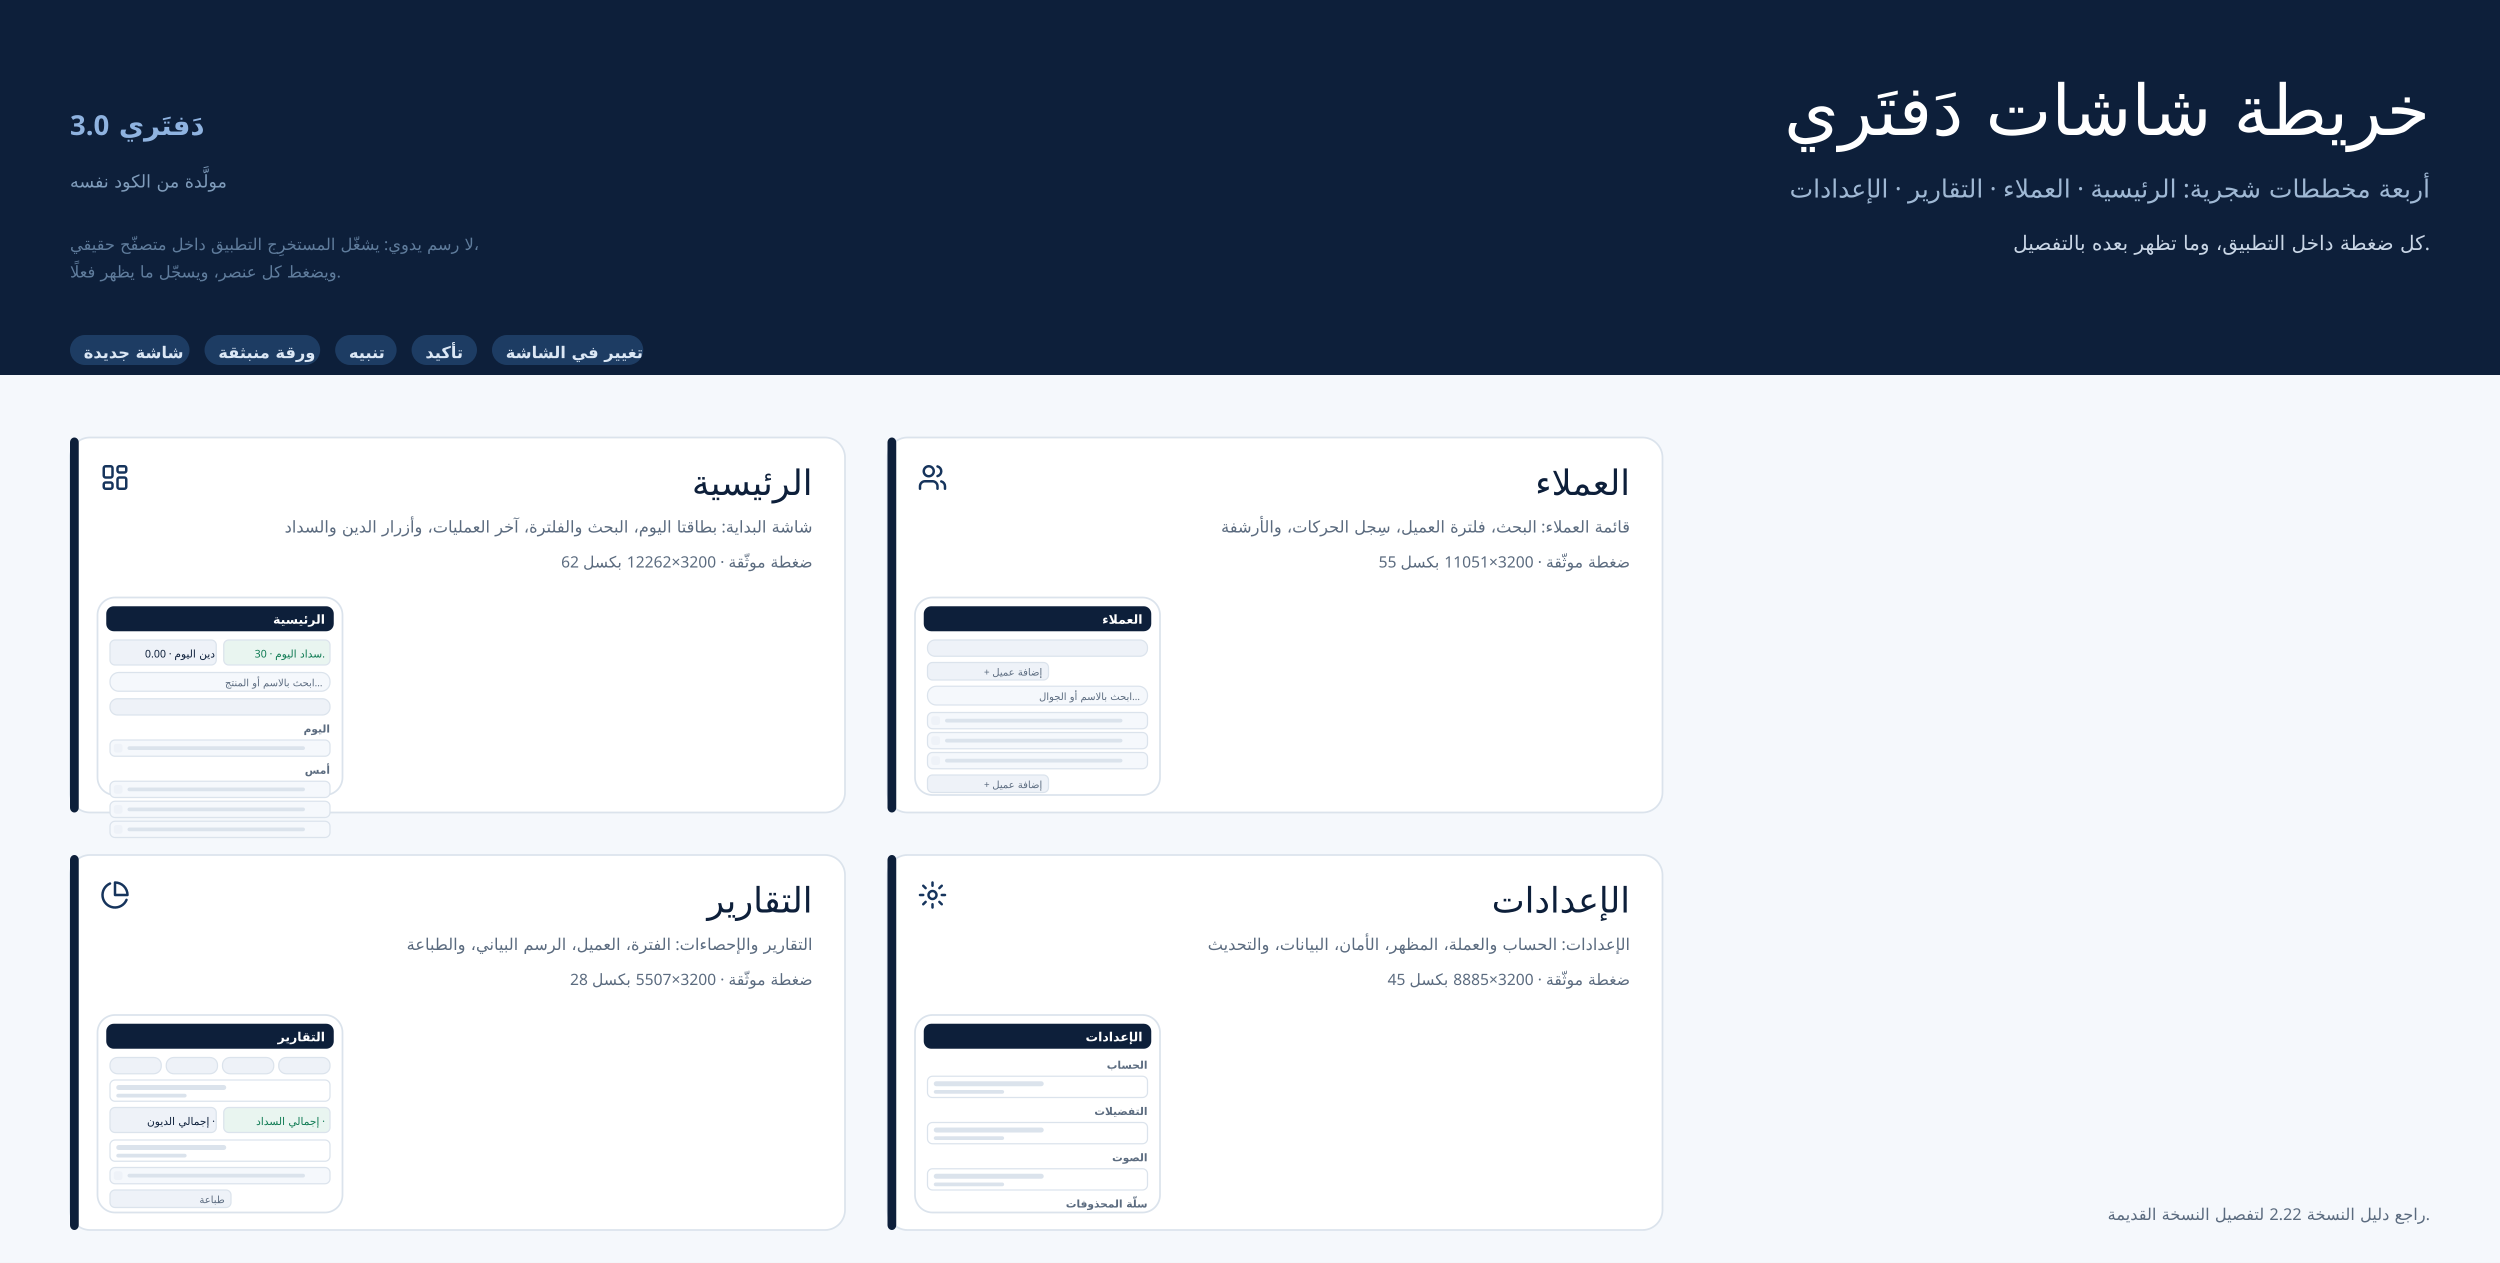
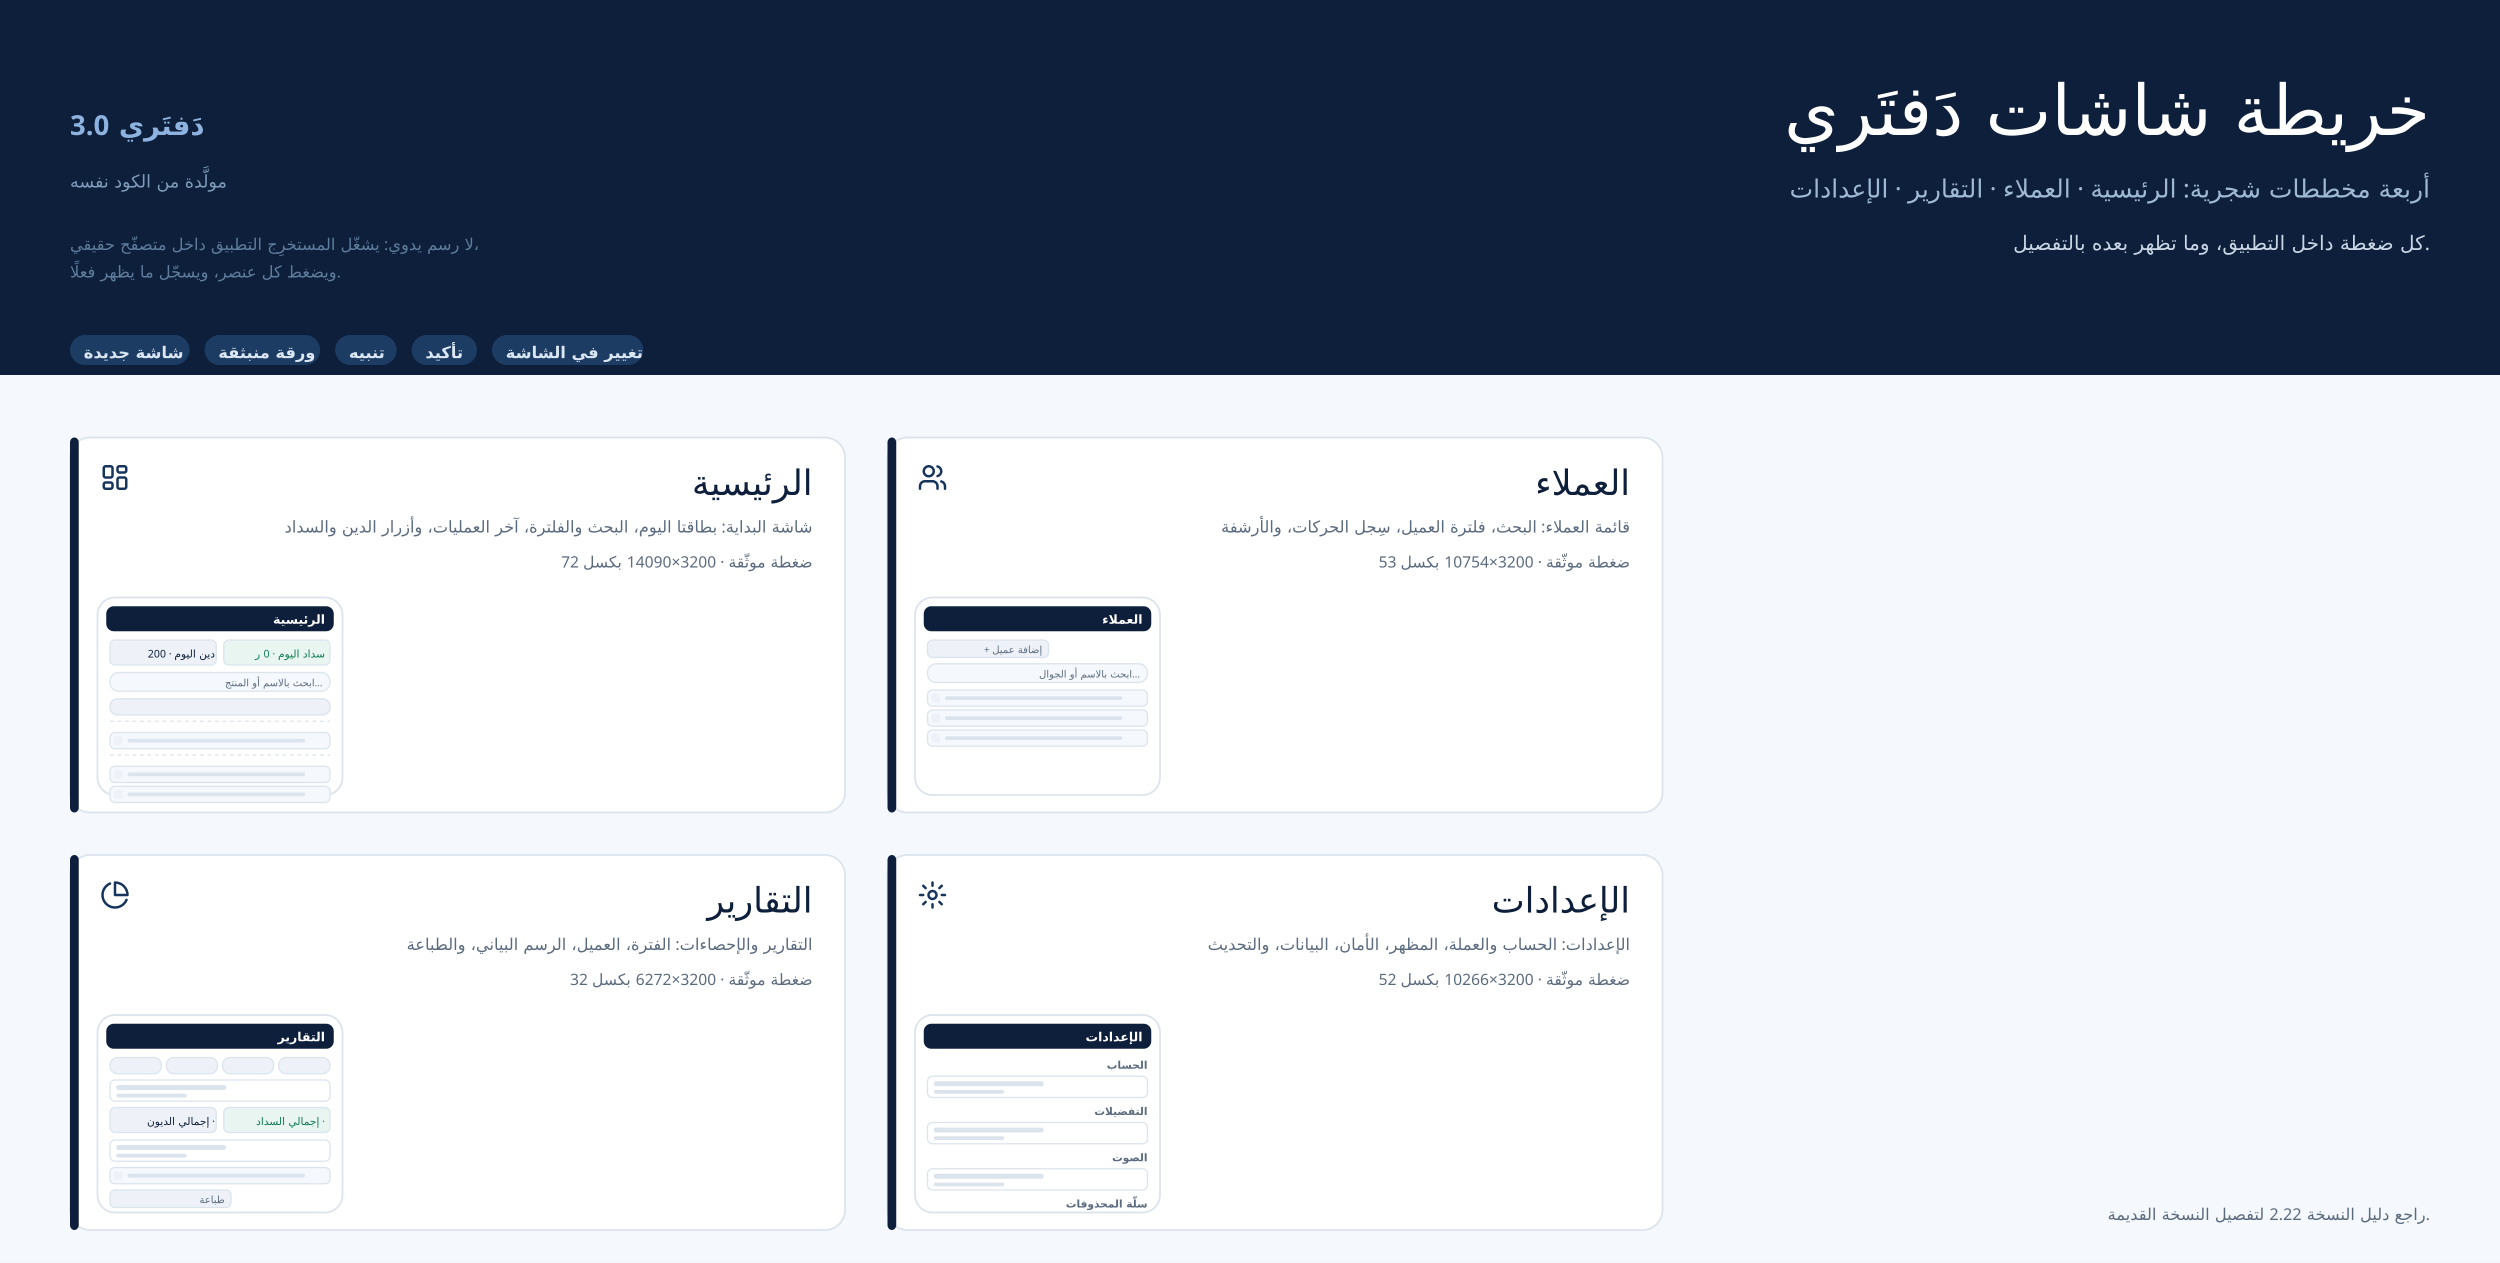
<svg xmlns="http://www.w3.org/2000/svg" width="2000" height="1010" viewBox="0 0 2000 1010">
  <rect width="2000" height="1010" fill="#f5f8fc" />
  <rect x="0" y="0" width="2000" height="1010" rx="0" fill="#f5f8fc" />
  <rect x="0" y="0" width="2000" height="300" rx="0" fill="#0d1f3a" />
  <text x="1944" y="108" font-family="Cairo" font-size="56" font-weight="black" fill="#ffffff" text-anchor="end">خريطة شاشات دَفتَري</text>
  <text x="1944" y="158" font-family="Cairo" font-size="20" font-weight="normal" fill="#9fb8d4" text-anchor="end">أربعة مخططات شجرية: الرئيسية · العملاء · التقارير · الإعدادات</text>
  <text x="1944" y="200" font-family="Cairo" font-size="16" font-weight="normal" fill="#c9d6e6" text-anchor="end">كل ضغطة داخل التطبيق، وما تظهر بعده بالتفصيل.</text>
  <text x="56" y="108" font-family="Cairo" font-size="22" font-weight="bold" fill="#8fb3e0" text-anchor="start">دَفتَري 3.0</text>
  <text x="56" y="150" font-family="Cairo" font-size="14" font-weight="normal" fill="#7f9cbb" text-anchor="start">مولَّدة من الكود نفسه</text>
  <text x="56" y="200" font-family="Cairo" font-size="13" font-weight="normal" fill="#5f7c9c" text-anchor="start">لا رسم يدوي: يشغّل المستخرِج التطبيق داخل متصفّح حقيقي،</text>
  <text x="56" y="222" font-family="Cairo" font-size="13" font-weight="normal" fill="#5f7c9c" text-anchor="start">ويضغط كل عنصر، ويسجّل ما يظهر فعلًا.</text>
  <rect x="56" y="268" width="95.63" height="24" rx="12" fill="#1d3c63" />
  <text x="67" y="286.5" font-family="Cairo" font-size="13" font-weight="bold" fill="#dbe7f5" text-anchor="start">شاشة جديدة</text>
  <rect x="163.63" y="268" width="92.5" height="24" rx="12" fill="#1d3c63" />
  <text x="174.63" y="286.5" font-family="Cairo" font-size="13" font-weight="bold" fill="#dbe7f5" text-anchor="start">ورقة منبثقة</text>
  <rect x="268.13" y="268" width="49.16" height="24" rx="12" fill="#1d3c63" />
  <text x="279.13" y="286.5" font-family="Cairo" font-size="13" font-weight="bold" fill="#dbe7f5" text-anchor="start">تنبيه</text>
  <rect x="329.29" y="268" width="52.3" height="24" rx="12" fill="#1d3c63" />
  <text x="340.29" y="286.5" font-family="Cairo" font-size="13" font-weight="bold" fill="#dbe7f5" text-anchor="start">تأكيد</text>
  <rect x="393.59" y="268" width="121" height="24" rx="12" fill="#1d3c63" />
  <text x="404.59" y="286.5" font-family="Cairo" font-size="13" font-weight="bold" fill="#dbe7f5" text-anchor="start">تغيير في الشاشة</text>
  <rect x="56" y="350" width="620" height="300" rx="16" fill="#ffffff" stroke="#dbe3ec" stroke-width="1.4" />
  <rect x="56" y="350" width="7" height="300" rx="4" fill="#0d1f3a" />
  <text x="650" y="396" font-family="Cairo" font-size="28" font-weight="black" fill="#0d1f3a" text-anchor="end">الرئيسية</text>
  <text x="650" y="426" font-family="Cairo" font-size="13" font-weight="normal" fill="#5b6b7f" text-anchor="end">شاشة البداية: بطاقتا اليوم، البحث والفلترة، آخر العمليات، وأزرار الدين والسداد</text>
-   <text x="650" y="454" font-family="Cairo" font-size="12.5" font-weight="normal" fill="#5b6b7f" text-anchor="end">62 ضغطة موثّقة · 3200×12262 بكسل</text>
+   <text x="650" y="454" font-family="Cairo" font-size="12.5" font-weight="normal" fill="#5b6b7f" text-anchor="end">72 ضغطة موثّقة · 3200×14090 بكسل</text>
  <rect x="78" y="478" width="196" height="158" rx="14" fill="#ffffff" stroke="#dbe3ec" stroke-width="1.4" />
  <rect x="85" y="485" width="182" height="20" rx="6" fill="#0d1f3a" />
  <text x="260" y="499" font-family="Cairo" font-size="10" font-weight="bold" fill="#fff" text-anchor="end">الرئيسية</text>
  <rect x="88" y="512" width="85" height="20" rx="4" fill="#eef2f8" stroke="#dbe3ec" stroke-width="1" />
  <rect x="179" y="512" width="85" height="20" rx="4" fill="#e9f5f0" stroke="#dbe3ec" stroke-width="1" />
-   <text x="172" y="526" font-family="Cairo" font-size="8.5" font-weight="normal" fill="#0d1f3a" text-anchor="end">دين اليوم · 0.00</text>
-   <text x="260" y="526" font-family="Cairo" font-size="8.5" font-weight="normal" fill="#0e7a52" text-anchor="end">سداد اليوم · 30.</text>
+   <text x="172" y="526" font-family="Cairo" font-size="8.5" font-weight="normal" fill="#0d1f3a" text-anchor="end">دين اليوم · 200 </text>
+   <text x="260" y="526" font-family="Cairo" font-size="8.5" font-weight="normal" fill="#0e7a52" text-anchor="end">سداد اليوم · 0 ر</text>
  <rect x="88" y="538" width="176" height="15" rx="7" fill="#f5f8fc" stroke="#dbe3ec" stroke-width="1" />
  <text x="258" y="549" font-family="Cairo" font-size="8" font-weight="normal" fill="#5b6b7f" text-anchor="end">ابحث بالاسم أو المنتج…</text>
  <rect x="88" y="559" width="176" height="13" rx="6" fill="#eef2f8" stroke="#dbe3ec" stroke-width="1" />
-   <text x="264" y="586" font-family="Cairo" font-size="8.5" font-weight="bold" fill="#5b6b7f" text-anchor="end">اليوم</text>
-   <rect x="88" y="592" width="176" height="13" rx="4" fill="#f5f8fc" stroke="#dbe3ec" stroke-width="1" />
-   <rect x="91" y="595" width="7" height="7" rx="2" fill="#eef2f8" />
-   <rect x="102" y="597" width="142" height="3" rx="1.5" fill="#dbe3ec" />
-   <text x="264" y="619" font-family="Cairo" font-size="8.5" font-weight="bold" fill="#5b6b7f" text-anchor="end">أمس</text>
-   <rect x="88" y="625" width="176" height="13" rx="4" fill="#f5f8fc" stroke="#dbe3ec" stroke-width="1" />
-   <rect x="91" y="628" width="7" height="7" rx="2" fill="#eef2f8" />
-   <rect x="102" y="630" width="142" height="3" rx="1.5" fill="#dbe3ec" />
-   <rect x="88" y="641" width="176" height="13" rx="4" fill="#f5f8fc" stroke="#dbe3ec" stroke-width="1" />
-   <rect x="91" y="644" width="7" height="7" rx="2" fill="#eef2f8" />
-   <rect x="102" y="646" width="142" height="3" rx="1.5" fill="#dbe3ec" />
-   <rect x="88" y="657" width="176" height="13" rx="4" fill="#f5f8fc" stroke="#dbe3ec" stroke-width="1" />
-   <rect x="91" y="660" width="7" height="7" rx="2" fill="#eef2f8" />
-   <rect x="102" y="662" width="142" height="3" rx="1.5" fill="#dbe3ec" />
+   <line x1="88" y1="577" x2="264" y2="577" stroke="#dbe3ec" stroke-width="1" stroke-dasharray="3 3" />
+   <rect x="88" y="586" width="176" height="13" rx="4" fill="#f5f8fc" stroke="#dbe3ec" stroke-width="1" />
+   <rect x="91" y="589" width="7" height="7" rx="2" fill="#eef2f8" />
+   <rect x="102" y="591" width="142" height="3" rx="1.5" fill="#dbe3ec" />
+   <line x1="88" y1="604" x2="264" y2="604" stroke="#dbe3ec" stroke-width="1" stroke-dasharray="3 3" />
+   <rect x="88" y="613" width="176" height="13" rx="4" fill="#f5f8fc" stroke="#dbe3ec" stroke-width="1" />
+   <rect x="91" y="616" width="7" height="7" rx="2" fill="#eef2f8" />
+   <rect x="102" y="618" width="142" height="3" rx="1.5" fill="#dbe3ec" />
+   <rect x="88" y="629" width="176" height="13" rx="4" fill="#f5f8fc" stroke="#dbe3ec" stroke-width="1" />
+   <rect x="91" y="632" width="7" height="7" rx="2" fill="#eef2f8" />
+   <rect x="102" y="634" width="142" height="3" rx="1.5" fill="#dbe3ec" />
  <g transform="translate(80,370) scale(1)" fill="none" stroke="#16345c" stroke-width="2" stroke-linecap="round" stroke-linejoin="round">
    <rect x="3" y="3" width="7" height="9" rx="1.5" />
    <rect x="14" y="3" width="7" height="5" rx="1.5" />
    <rect x="14" y="12" width="7" height="9" rx="1.5" />
    <rect x="3" y="16" width="7" height="5" rx="1.5" />
  </g>
  <rect x="710" y="350" width="620" height="300" rx="16" fill="#ffffff" stroke="#dbe3ec" stroke-width="1.4" />
  <rect x="710" y="350" width="7" height="300" rx="4" fill="#0d1f3a" />
  <text x="1304" y="396" font-family="Cairo" font-size="28" font-weight="black" fill="#0d1f3a" text-anchor="end">العملاء</text>
  <text x="1304" y="426" font-family="Cairo" font-size="13" font-weight="normal" fill="#5b6b7f" text-anchor="end">قائمة العملاء: البحث، فلترة العميل، سِجل الحركات، والأرشفة</text>
-   <text x="1304" y="454" font-family="Cairo" font-size="12.5" font-weight="normal" fill="#5b6b7f" text-anchor="end">55 ضغطة موثّقة · 3200×11051 بكسل</text>
+   <text x="1304" y="454" font-family="Cairo" font-size="12.5" font-weight="normal" fill="#5b6b7f" text-anchor="end">53 ضغطة موثّقة · 3200×10754 بكسل</text>
  <rect x="732" y="478" width="196" height="158" rx="14" fill="#ffffff" stroke="#dbe3ec" stroke-width="1.4" />
  <rect x="739" y="485" width="182" height="20" rx="6" fill="#0d1f3a" />
  <text x="914" y="499" font-family="Cairo" font-size="10" font-weight="bold" fill="#fff" text-anchor="end">العملاء</text>
-   <rect x="742" y="512" width="176" height="13" rx="6" fill="#eef2f8" stroke="#dbe3ec" stroke-width="1" />
-   <rect x="742" y="530" width="96.8" height="14" rx="4" fill="#eef2f8" stroke="#dbe3ec" stroke-width="1" />
-   <text x="833.8" y="540.5" font-family="Cairo" font-size="8" font-weight="normal" fill="#5b6b7f" text-anchor="end">+ إضافة عميل</text>
-   <rect x="742" y="549" width="176" height="15" rx="7" fill="#f5f8fc" stroke="#dbe3ec" stroke-width="1" />
-   <text x="912" y="560" font-family="Cairo" font-size="8" font-weight="normal" fill="#5b6b7f" text-anchor="end">ابحث بالاسم أو الجوال…</text>
-   <rect x="742" y="570" width="176" height="13" rx="4" fill="#f5f8fc" stroke="#dbe3ec" stroke-width="1" />
-   <rect x="745" y="573" width="7" height="7" rx="2" fill="#eef2f8" />
-   <rect x="756" y="575" width="142" height="3" rx="1.5" fill="#dbe3ec" />
-   <rect x="742" y="586" width="176" height="13" rx="4" fill="#f5f8fc" stroke="#dbe3ec" stroke-width="1" />
-   <rect x="745" y="589" width="7" height="7" rx="2" fill="#eef2f8" />
-   <rect x="756" y="591" width="142" height="3" rx="1.5" fill="#dbe3ec" />
-   <rect x="742" y="602" width="176" height="13" rx="4" fill="#f5f8fc" stroke="#dbe3ec" stroke-width="1" />
-   <rect x="745" y="605" width="7" height="7" rx="2" fill="#eef2f8" />
-   <rect x="756" y="607" width="142" height="3" rx="1.5" fill="#dbe3ec" />
-   <rect x="742" y="620" width="96.8" height="14" rx="4" fill="#eef2f8" stroke="#dbe3ec" stroke-width="1" />
-   <text x="833.8" y="630.5" font-family="Cairo" font-size="8" font-weight="normal" fill="#5b6b7f" text-anchor="end">+ إضافة عميل</text>
+   <rect x="742" y="512" width="96.8" height="14" rx="4" fill="#eef2f8" stroke="#dbe3ec" stroke-width="1" />
+   <text x="833.8" y="522.5" font-family="Cairo" font-size="8" font-weight="normal" fill="#5b6b7f" text-anchor="end">+ إضافة عميل</text>
+   <rect x="742" y="531" width="176" height="15" rx="7" fill="#f5f8fc" stroke="#dbe3ec" stroke-width="1" />
+   <text x="912" y="542" font-family="Cairo" font-size="8" font-weight="normal" fill="#5b6b7f" text-anchor="end">ابحث بالاسم أو الجوال…</text>
+   <rect x="742" y="552" width="176" height="13" rx="4" fill="#f5f8fc" stroke="#dbe3ec" stroke-width="1" />
+   <rect x="745" y="555" width="7" height="7" rx="2" fill="#eef2f8" />
+   <rect x="756" y="557" width="142" height="3" rx="1.5" fill="#dbe3ec" />
+   <rect x="742" y="568" width="176" height="13" rx="4" fill="#f5f8fc" stroke="#dbe3ec" stroke-width="1" />
+   <rect x="745" y="571" width="7" height="7" rx="2" fill="#eef2f8" />
+   <rect x="756" y="573" width="142" height="3" rx="1.5" fill="#dbe3ec" />
+   <rect x="742" y="584" width="176" height="13" rx="4" fill="#f5f8fc" stroke="#dbe3ec" stroke-width="1" />
+   <rect x="745" y="587" width="7" height="7" rx="2" fill="#eef2f8" />
+   <rect x="756" y="589" width="142" height="3" rx="1.5" fill="#dbe3ec" />
  <g transform="translate(734,370) scale(1)" fill="none" stroke="#16345c" stroke-width="2" stroke-linecap="round" stroke-linejoin="round">
    <path d="M16 21v-2a4 4 0 0 0-4-4H6a4 4 0 0 0-4 4v2" />
    <circle cx="9" cy="7" r="4" />
    <path d="M22 21v-2a4 4 0 0 0-3-3.87" />
    <path d="M16 3.13a4 4 0 0 1 0 7.75" />
  </g>
  <rect x="56" y="684" width="620" height="300" rx="16" fill="#ffffff" stroke="#dbe3ec" stroke-width="1.4" />
  <rect x="56" y="684" width="7" height="300" rx="4" fill="#0d1f3a" />
  <text x="650" y="730" font-family="Cairo" font-size="28" font-weight="black" fill="#0d1f3a" text-anchor="end">التقارير</text>
  <text x="650" y="760" font-family="Cairo" font-size="13" font-weight="normal" fill="#5b6b7f" text-anchor="end">التقارير والإحصاءات: الفترة، العميل، الرسم البياني، والطباعة</text>
-   <text x="650" y="788" font-family="Cairo" font-size="12.5" font-weight="normal" fill="#5b6b7f" text-anchor="end">28 ضغطة موثّقة · 3200×5507 بكسل</text>
+   <text x="650" y="788" font-family="Cairo" font-size="12.5" font-weight="normal" fill="#5b6b7f" text-anchor="end">32 ضغطة موثّقة · 3200×6272 بكسل</text>
  <rect x="78" y="812" width="196" height="158" rx="14" fill="#ffffff" stroke="#dbe3ec" stroke-width="1.4" />
  <rect x="85" y="819" width="182" height="20" rx="6" fill="#0d1f3a" />
  <text x="260" y="833" font-family="Cairo" font-size="10" font-weight="bold" fill="#fff" text-anchor="end">التقارير</text>
  <rect x="88" y="846" width="41" height="13" rx="6" fill="#eef2f8" stroke="#dbe3ec" stroke-width="1" />
  <rect x="133" y="846" width="41" height="13" rx="6" fill="#eef2f8" stroke="#dbe3ec" stroke-width="1" />
  <rect x="178" y="846" width="41" height="13" rx="6" fill="#eef2f8" stroke="#dbe3ec" stroke-width="1" />
  <rect x="223" y="846" width="41" height="13" rx="6" fill="#eef2f8" stroke="#dbe3ec" stroke-width="1" />
  <rect x="88" y="864" width="176" height="17" rx="4" fill="#ffffff" stroke="#dbe3ec" stroke-width="1" />
  <rect x="93" y="868" width="88" height="4" rx="2" fill="#dbe3ec" />
  <rect x="93" y="875" width="56.32" height="3" rx="1.5" fill="#dbe3ec" />
  <rect x="88" y="886" width="85" height="20" rx="4" fill="#eef2f8" stroke="#dbe3ec" stroke-width="1" />
  <rect x="179" y="886" width="85" height="20" rx="4" fill="#e9f5f0" stroke="#dbe3ec" stroke-width="1" />
  <text x="172" y="900" font-family="Cairo" font-size="8.5" font-weight="normal" fill="#0d1f3a" text-anchor="end">إجمالي الديون · </text>
  <text x="260" y="900" font-family="Cairo" font-size="8.5" font-weight="normal" fill="#0e7a52" text-anchor="end">إجمالي السداد · </text>
  <rect x="88" y="912" width="176" height="17" rx="4" fill="#ffffff" stroke="#dbe3ec" stroke-width="1" />
  <rect x="93" y="916" width="88" height="4" rx="2" fill="#dbe3ec" />
  <rect x="93" y="923" width="56.32" height="3" rx="1.5" fill="#dbe3ec" />
  <rect x="88" y="934" width="176" height="13" rx="4" fill="#f5f8fc" stroke="#dbe3ec" stroke-width="1" />
  <rect x="91" y="937" width="7" height="7" rx="2" fill="#eef2f8" />
  <rect x="102" y="939" width="142" height="3" rx="1.5" fill="#dbe3ec" />
  <rect x="88" y="952" width="96.8" height="14" rx="4" fill="#eef2f8" stroke="#dbe3ec" stroke-width="1" />
  <text x="179.8" y="962.5" font-family="Cairo" font-size="8" font-weight="normal" fill="#5b6b7f" text-anchor="end">طباعة</text>
  <g transform="translate(80,704) scale(1)" fill="none" stroke="#16345c" stroke-width="2" stroke-linecap="round" stroke-linejoin="round">
    <path d="M21.21 15.89A10 10 0 1 1 8 2.83" />
    <path d="M22 12A10 10 0 0 0 12 2v10Z" />
  </g>
  <rect x="710" y="684" width="620" height="300" rx="16" fill="#ffffff" stroke="#dbe3ec" stroke-width="1.4" />
  <rect x="710" y="684" width="7" height="300" rx="4" fill="#0d1f3a" />
  <text x="1304" y="730" font-family="Cairo" font-size="28" font-weight="black" fill="#0d1f3a" text-anchor="end">الإعدادات</text>
  <text x="1304" y="760" font-family="Cairo" font-size="13" font-weight="normal" fill="#5b6b7f" text-anchor="end">الإعدادات: الحساب والعملة، المظهر، الأمان، البيانات، والتحديث</text>
-   <text x="1304" y="788" font-family="Cairo" font-size="12.5" font-weight="normal" fill="#5b6b7f" text-anchor="end">45 ضغطة موثّقة · 3200×8885 بكسل</text>
+   <text x="1304" y="788" font-family="Cairo" font-size="12.5" font-weight="normal" fill="#5b6b7f" text-anchor="end">52 ضغطة موثّقة · 3200×10266 بكسل</text>
  <rect x="732" y="812" width="196" height="158" rx="14" fill="#ffffff" stroke="#dbe3ec" stroke-width="1.4" />
  <rect x="739" y="819" width="182" height="20" rx="6" fill="#0d1f3a" />
  <text x="914" y="833" font-family="Cairo" font-size="10" font-weight="bold" fill="#fff" text-anchor="end">الإعدادات</text>
  <text x="918" y="855" font-family="Cairo" font-size="8.5" font-weight="bold" fill="#5b6b7f" text-anchor="end">الحساب</text>
  <rect x="742" y="861" width="176" height="17" rx="4" fill="#ffffff" stroke="#dbe3ec" stroke-width="1" />
  <rect x="747" y="865" width="88" height="4" rx="2" fill="#dbe3ec" />
  <rect x="747" y="872" width="56.32" height="3" rx="1.5" fill="#dbe3ec" />
  <text x="918" y="892" font-family="Cairo" font-size="8.5" font-weight="bold" fill="#5b6b7f" text-anchor="end">التفضيلات</text>
  <rect x="742" y="898" width="176" height="17" rx="4" fill="#ffffff" stroke="#dbe3ec" stroke-width="1" />
  <rect x="747" y="902" width="88" height="4" rx="2" fill="#dbe3ec" />
  <rect x="747" y="909" width="56.32" height="3" rx="1.5" fill="#dbe3ec" />
  <text x="918" y="929" font-family="Cairo" font-size="8.5" font-weight="bold" fill="#5b6b7f" text-anchor="end">الصوت</text>
  <rect x="742" y="935" width="176" height="17" rx="4" fill="#ffffff" stroke="#dbe3ec" stroke-width="1" />
  <rect x="747" y="939" width="88" height="4" rx="2" fill="#dbe3ec" />
  <rect x="747" y="946" width="56.32" height="3" rx="1.5" fill="#dbe3ec" />
  <text x="918" y="966" font-family="Cairo" font-size="8.5" font-weight="bold" fill="#5b6b7f" text-anchor="end">سلّة المحذوفات</text>
  <g transform="translate(734,704) scale(1)" fill="none" stroke="#16345c" stroke-width="2" stroke-linecap="round" stroke-linejoin="round">
    <circle cx="12" cy="12" r="3.2" />
    <path d="M12 2v2.6M12 19.4V22M2 12h2.6M19.4 12H22M4.6 4.6l1.9 1.9M17.5 17.5l1.9 1.9M19.4 4.6l-1.9 1.9M6.5 17.5l-1.9 1.9" />
  </g>
  <text x="1944" y="976" font-family="Cairo" font-size="13" font-weight="normal" fill="#5b6b7f" text-anchor="end">راجع دليل النسخة 2.22 لتفصيل النسخة القديمة.</text>
</svg>
